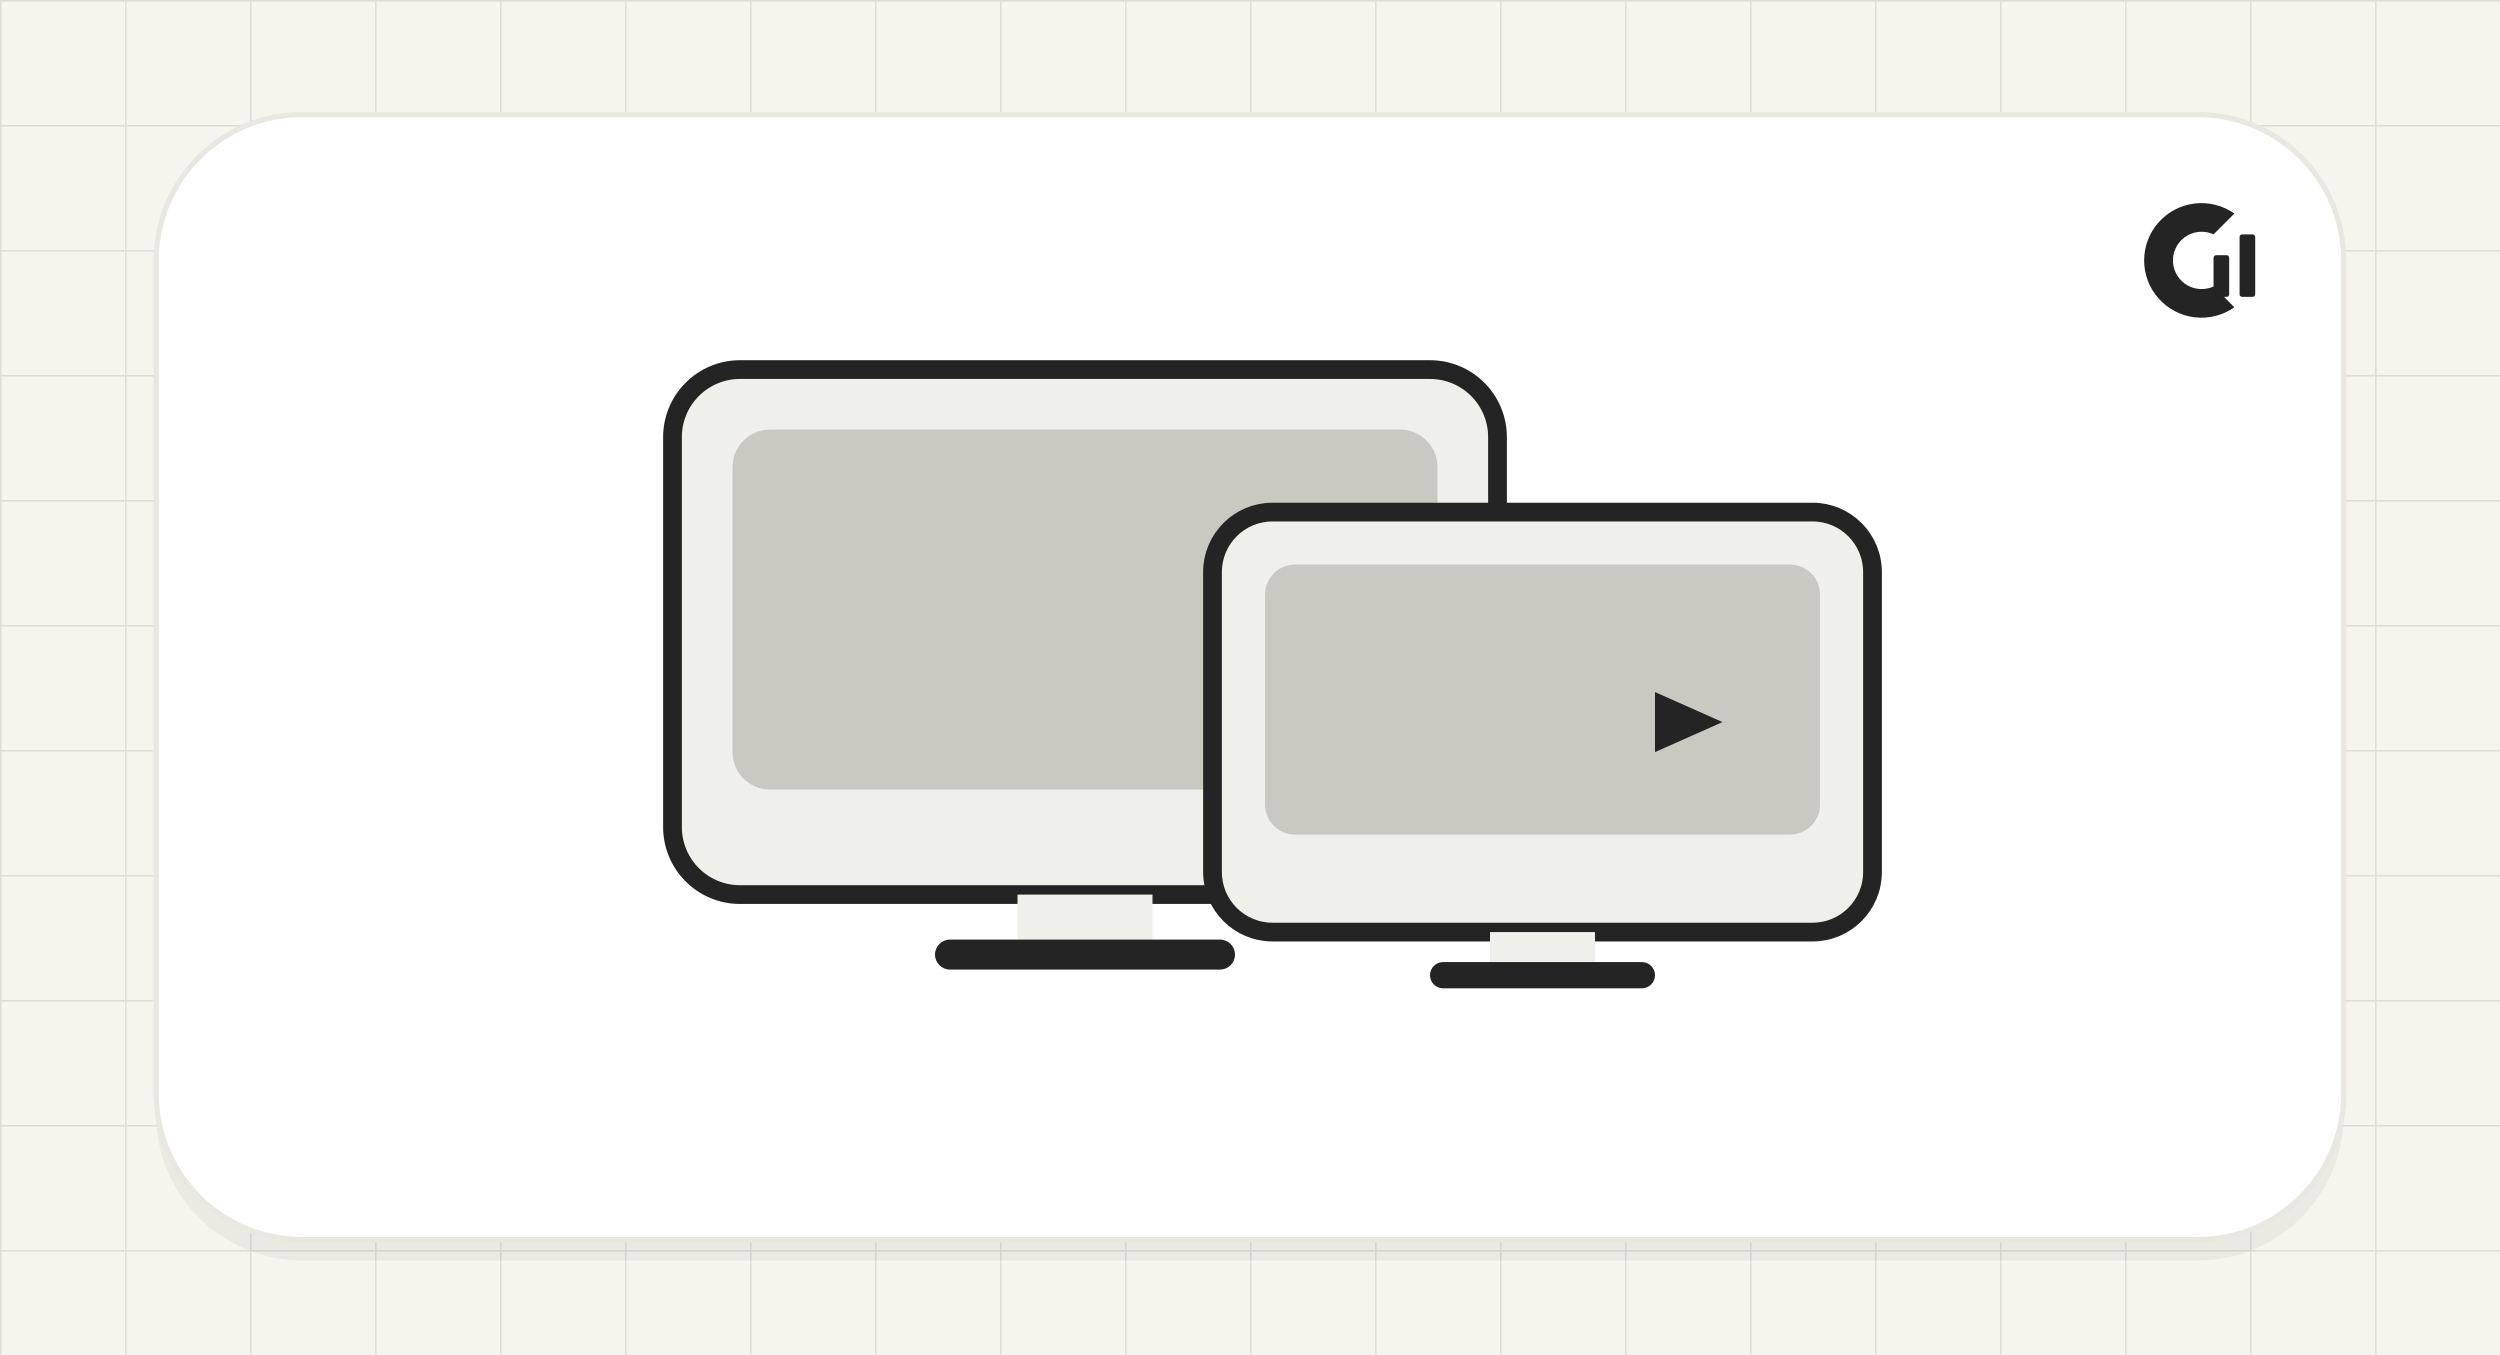
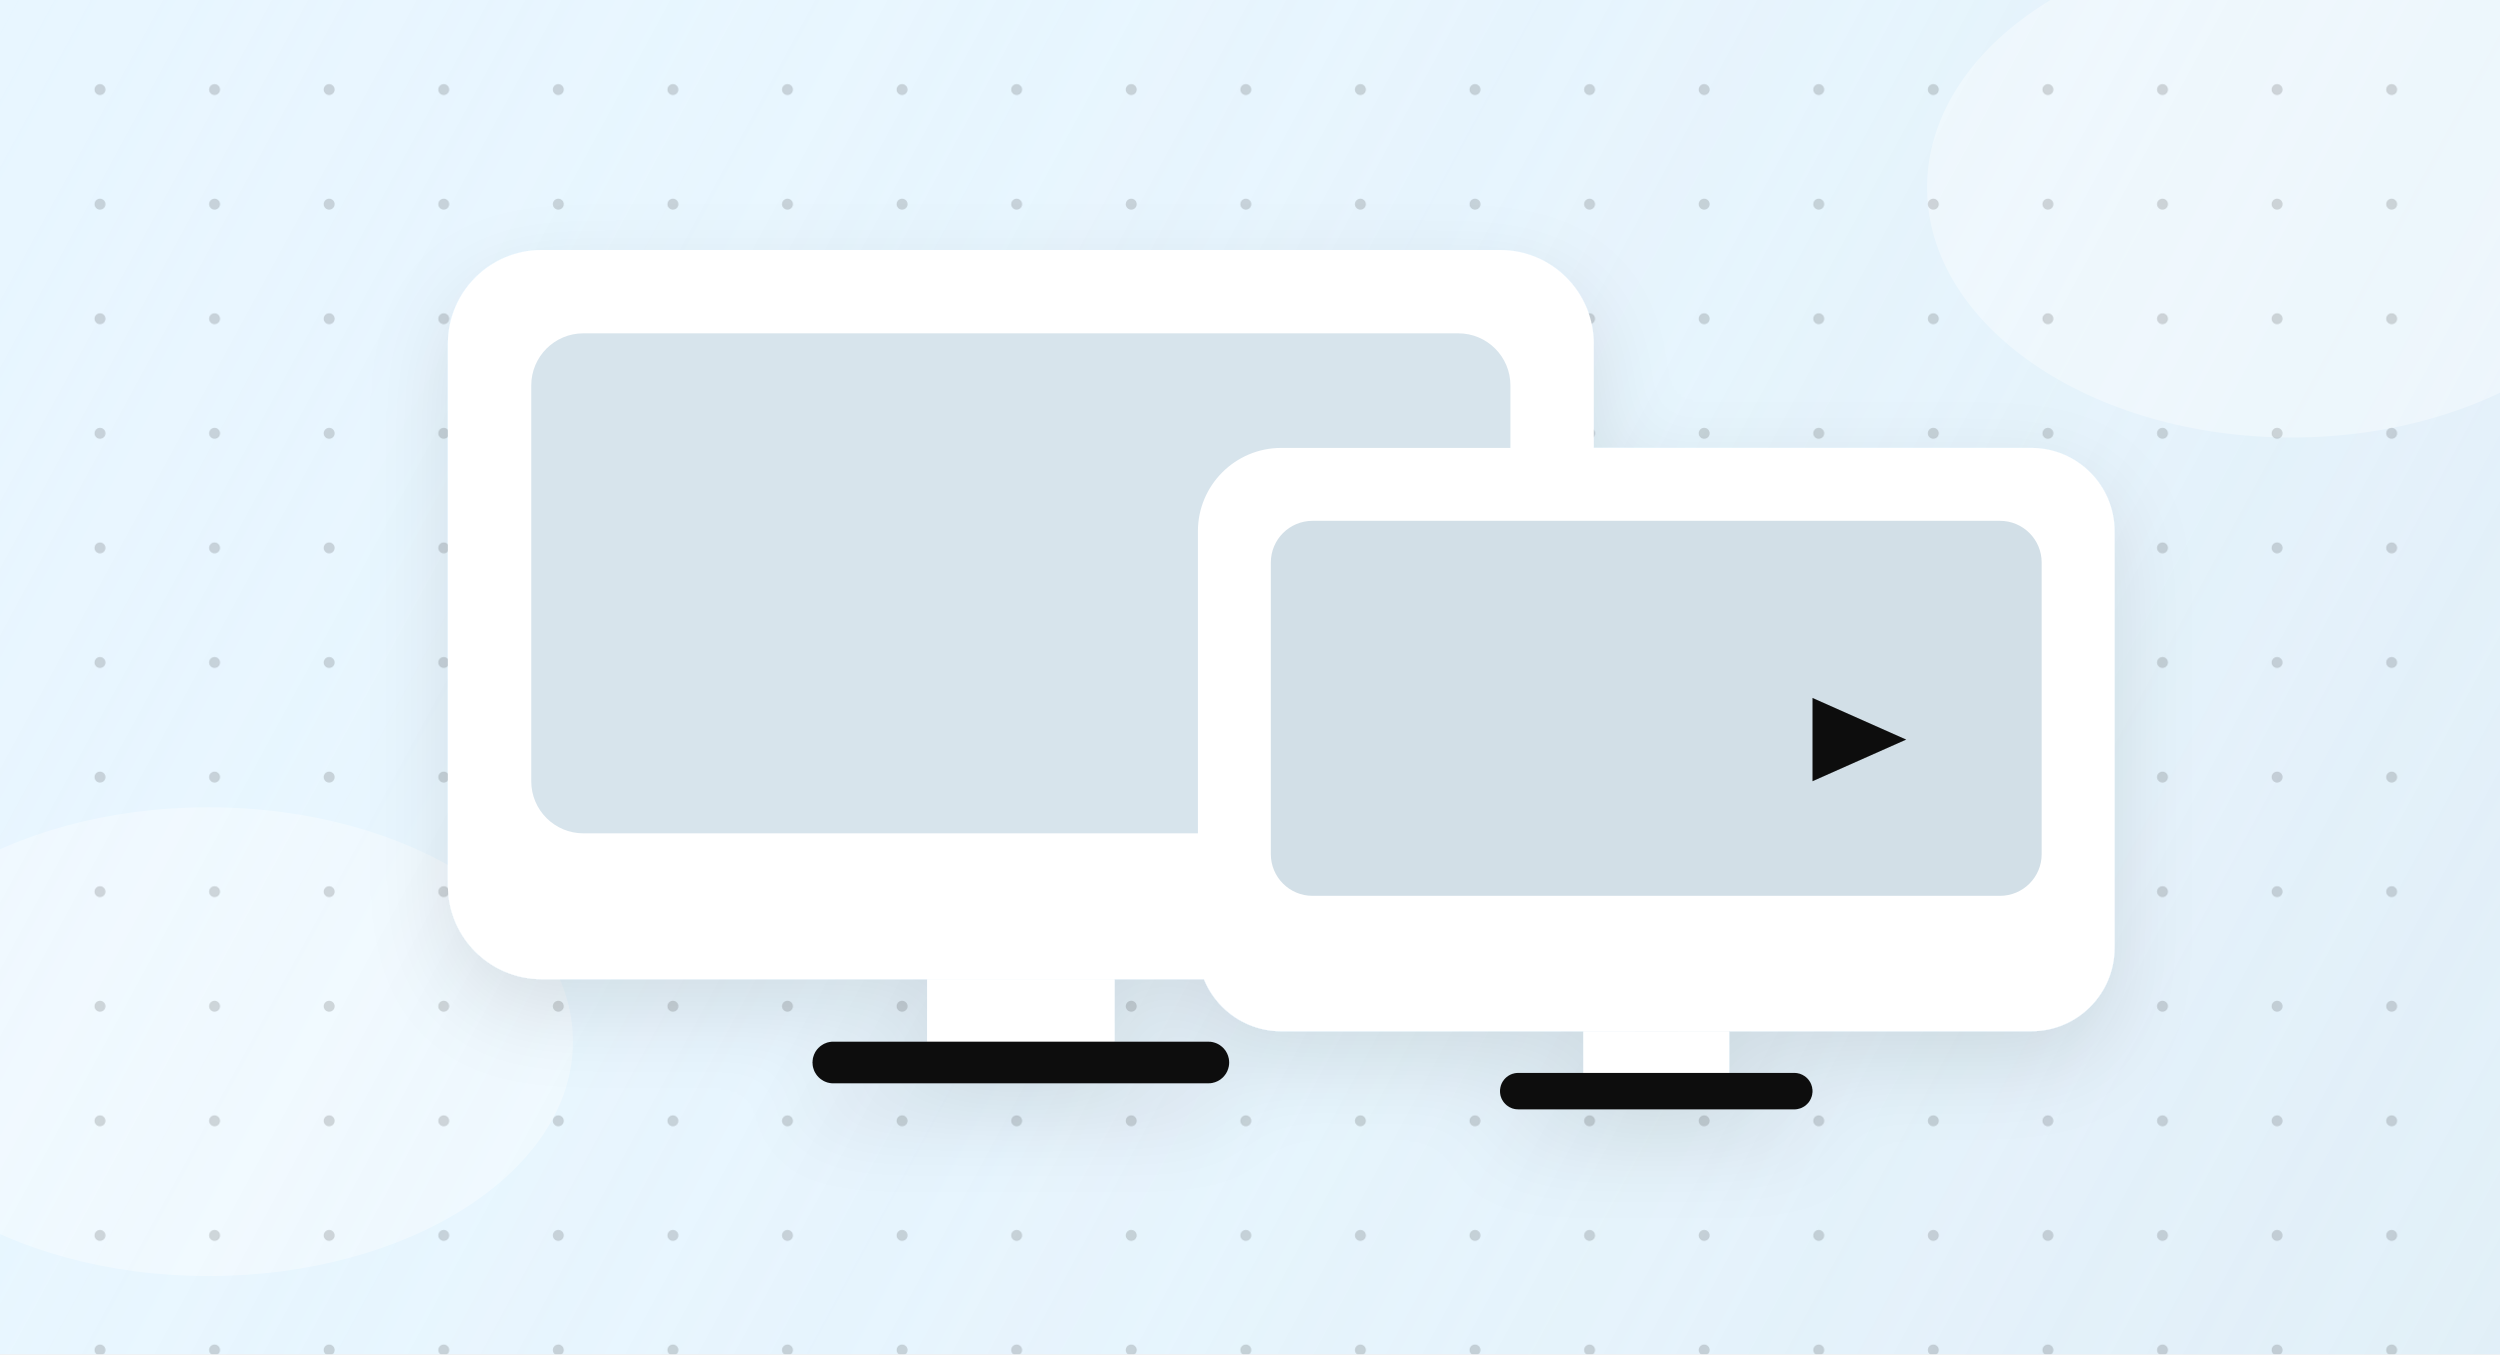
- <svg xmlns="http://www.w3.org/2000/svg" viewBox="0 0 480 260" fill="none" aria-hidden="true" data-cover-system="compare-v2">
+ <svg xmlns="http://www.w3.org/2000/svg" viewBox="0 0 480 260" fill="none" role="img" aria-hidden="true">
+   <rect width="480" height="260" fill="#E8F6FF" />
+   <rect width="480" height="260" fill="url(#wash-remote-desktop)" opacity="0.85" />
  <defs>
-     <pattern id="grid" width="24" height="24" patternUnits="userSpaceOnUse">
-       <path d="M24 0H0V24" stroke="#DEDED7" stroke-width="0.6" />
+     <linearGradient id="wash-remote-desktop" x1="0" y1="0" x2="480" y2="260" gradientUnits="userSpaceOnUse">
+       <stop stop-color="#EEF9FF" stop-opacity="0.0" />
+       <stop offset="1" stop-color="#D2DFE7" stop-opacity="0.35" />
+     </linearGradient>
+     <filter id="soft-remote-desktop" x="-20%" y="-20%" width="140%" height="140%">
+       <feDropShadow dx="0" dy="6" stdDeviation="8" flood-color="#111111" flood-opacity="0.10" />
+     </filter>
+     <pattern id="dots-remote-desktop" width="22" height="22" patternUnits="userSpaceOnUse" patternTransform="translate(18,16)">
+       <circle cx="1.2" cy="1.2" r="1.05" fill="#111111" opacity="0.35" />
    </pattern>
  </defs>
-   <rect width="480" height="260" fill="#F5F4ED" />
-   <rect width="480" height="260" fill="url(#grid)" />
-   <rect x="30" y="26" width="420" height="216" rx="28" fill="#242424" opacity=".055" />
-   <rect x="30" y="22" width="420" height="216" rx="28" fill="#FFFFFF" stroke="#E8E7E0" />
-   <g transform="translate(67.2 36.4) scale(.72)">
-     <g data-cover-art="true">
-       <g transform="translate(86,48)">
-         <rect width="220" height="140" rx="18" fill="#F0F0EB" stroke="#242424" stroke-width="5" stroke-linejoin="round" />
-         <rect x="16" y="16" width="188" height="96" rx="10" fill="#C9C9C2" />
-         <rect x="92" y="140" width="36" height="14" fill="#F0F0EB" />
-         <rect x="70" y="152" width="80" height="8" rx="4" fill="#242424" />
-       </g>
-       <g transform="translate(230,86)">
-         <rect width="176" height="112" rx="16" fill="#F0F0EB" stroke="#242424" stroke-width="5" stroke-linejoin="round" />
-         <rect x="14" y="14" width="148" height="72" rx="8" fill="#C9C9C2" />
-         <rect x="74" y="112" width="28" height="10" fill="#F0F0EB" />
-         <rect x="58" y="120" width="60" height="7" rx="3.5" fill="#242424" />
-         <path d="M118 48l18 8-18 8" fill="#242424" />
-       </g>
+   <ellipse cx="40" cy="200" rx="70" ry="45" fill="#FFFFFF" opacity="0.35" />
+   <ellipse cx="440" cy="36" rx="70" ry="48" fill="#FFFFFF" opacity="0.35" />
+   <rect width="480" height="260" fill="url(#dots-remote-desktop)" opacity="0.45" />
+   <g filter="url(#soft-remote-desktop)">
+     <g transform="translate(86,48)">
+       <rect width="220" height="140" rx="18" fill="#FFFFFF" />
+       <rect x="16" y="16" width="188" height="96" rx="10" fill="#D7E4EC" />
+       <rect x="92" y="140" width="36" height="14" fill="#FFFFFF" />
+       <rect x="70" y="152" width="80" height="8" rx="4" fill="#111111" />
+     </g>
+     <g transform="translate(230,86)">
+       <rect width="176" height="112" rx="16" fill="#FFFFFF" />
+       <rect x="14" y="14" width="148" height="72" rx="8" fill="#D2DFE7" />
+       <rect x="74" y="112" width="28" height="10" fill="#FFFFFF" />
+       <rect x="58" y="120" width="60" height="7" rx="3.5" fill="#111111" />
+       <path d="M118 48l18 8-18 8" fill="#111111" />
    </g>
  </g>
-   <g transform="translate(410 38)" fill="#242424">
-     <path d="M19 3A11 11 0 1 0 19 21L15 17A5.5 5.5 0 1 1 15 7Z" />
-     <rect x="15" y="11" width="3" height="8" rx=".5" />
-     <rect x="20" y="7" width="3" height="12" rx=".5" />
-   </g>
</svg>
